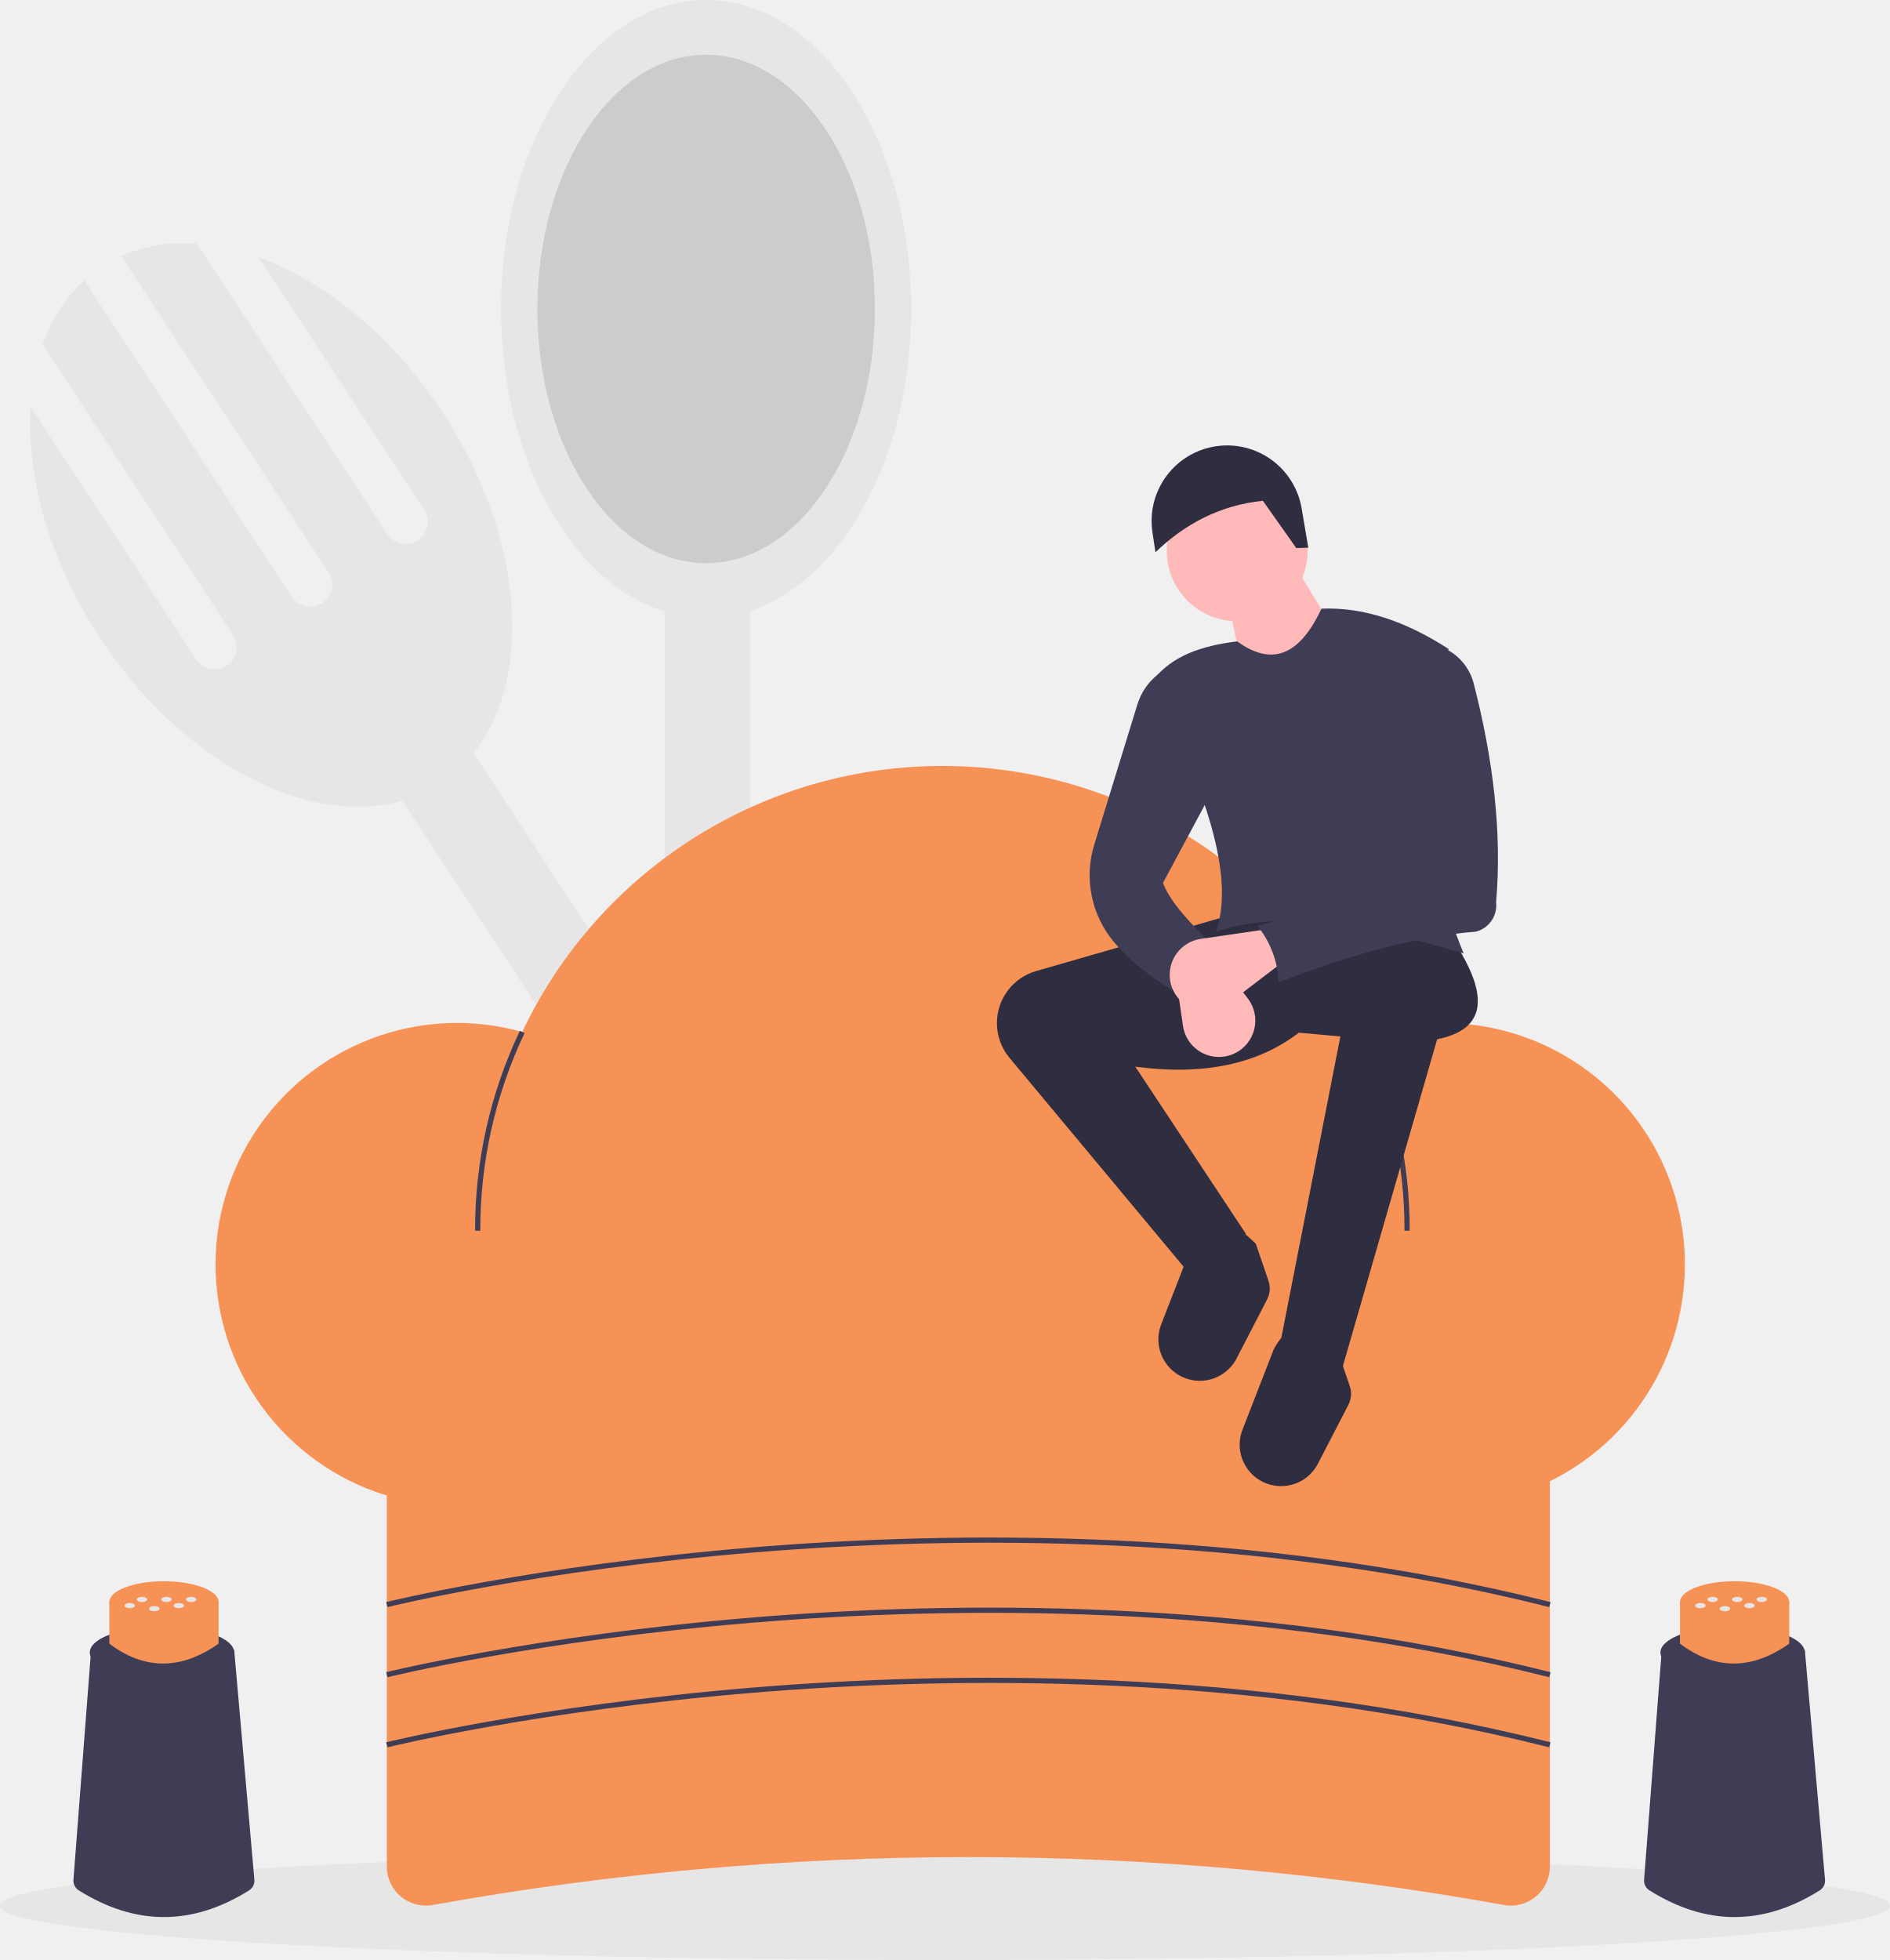
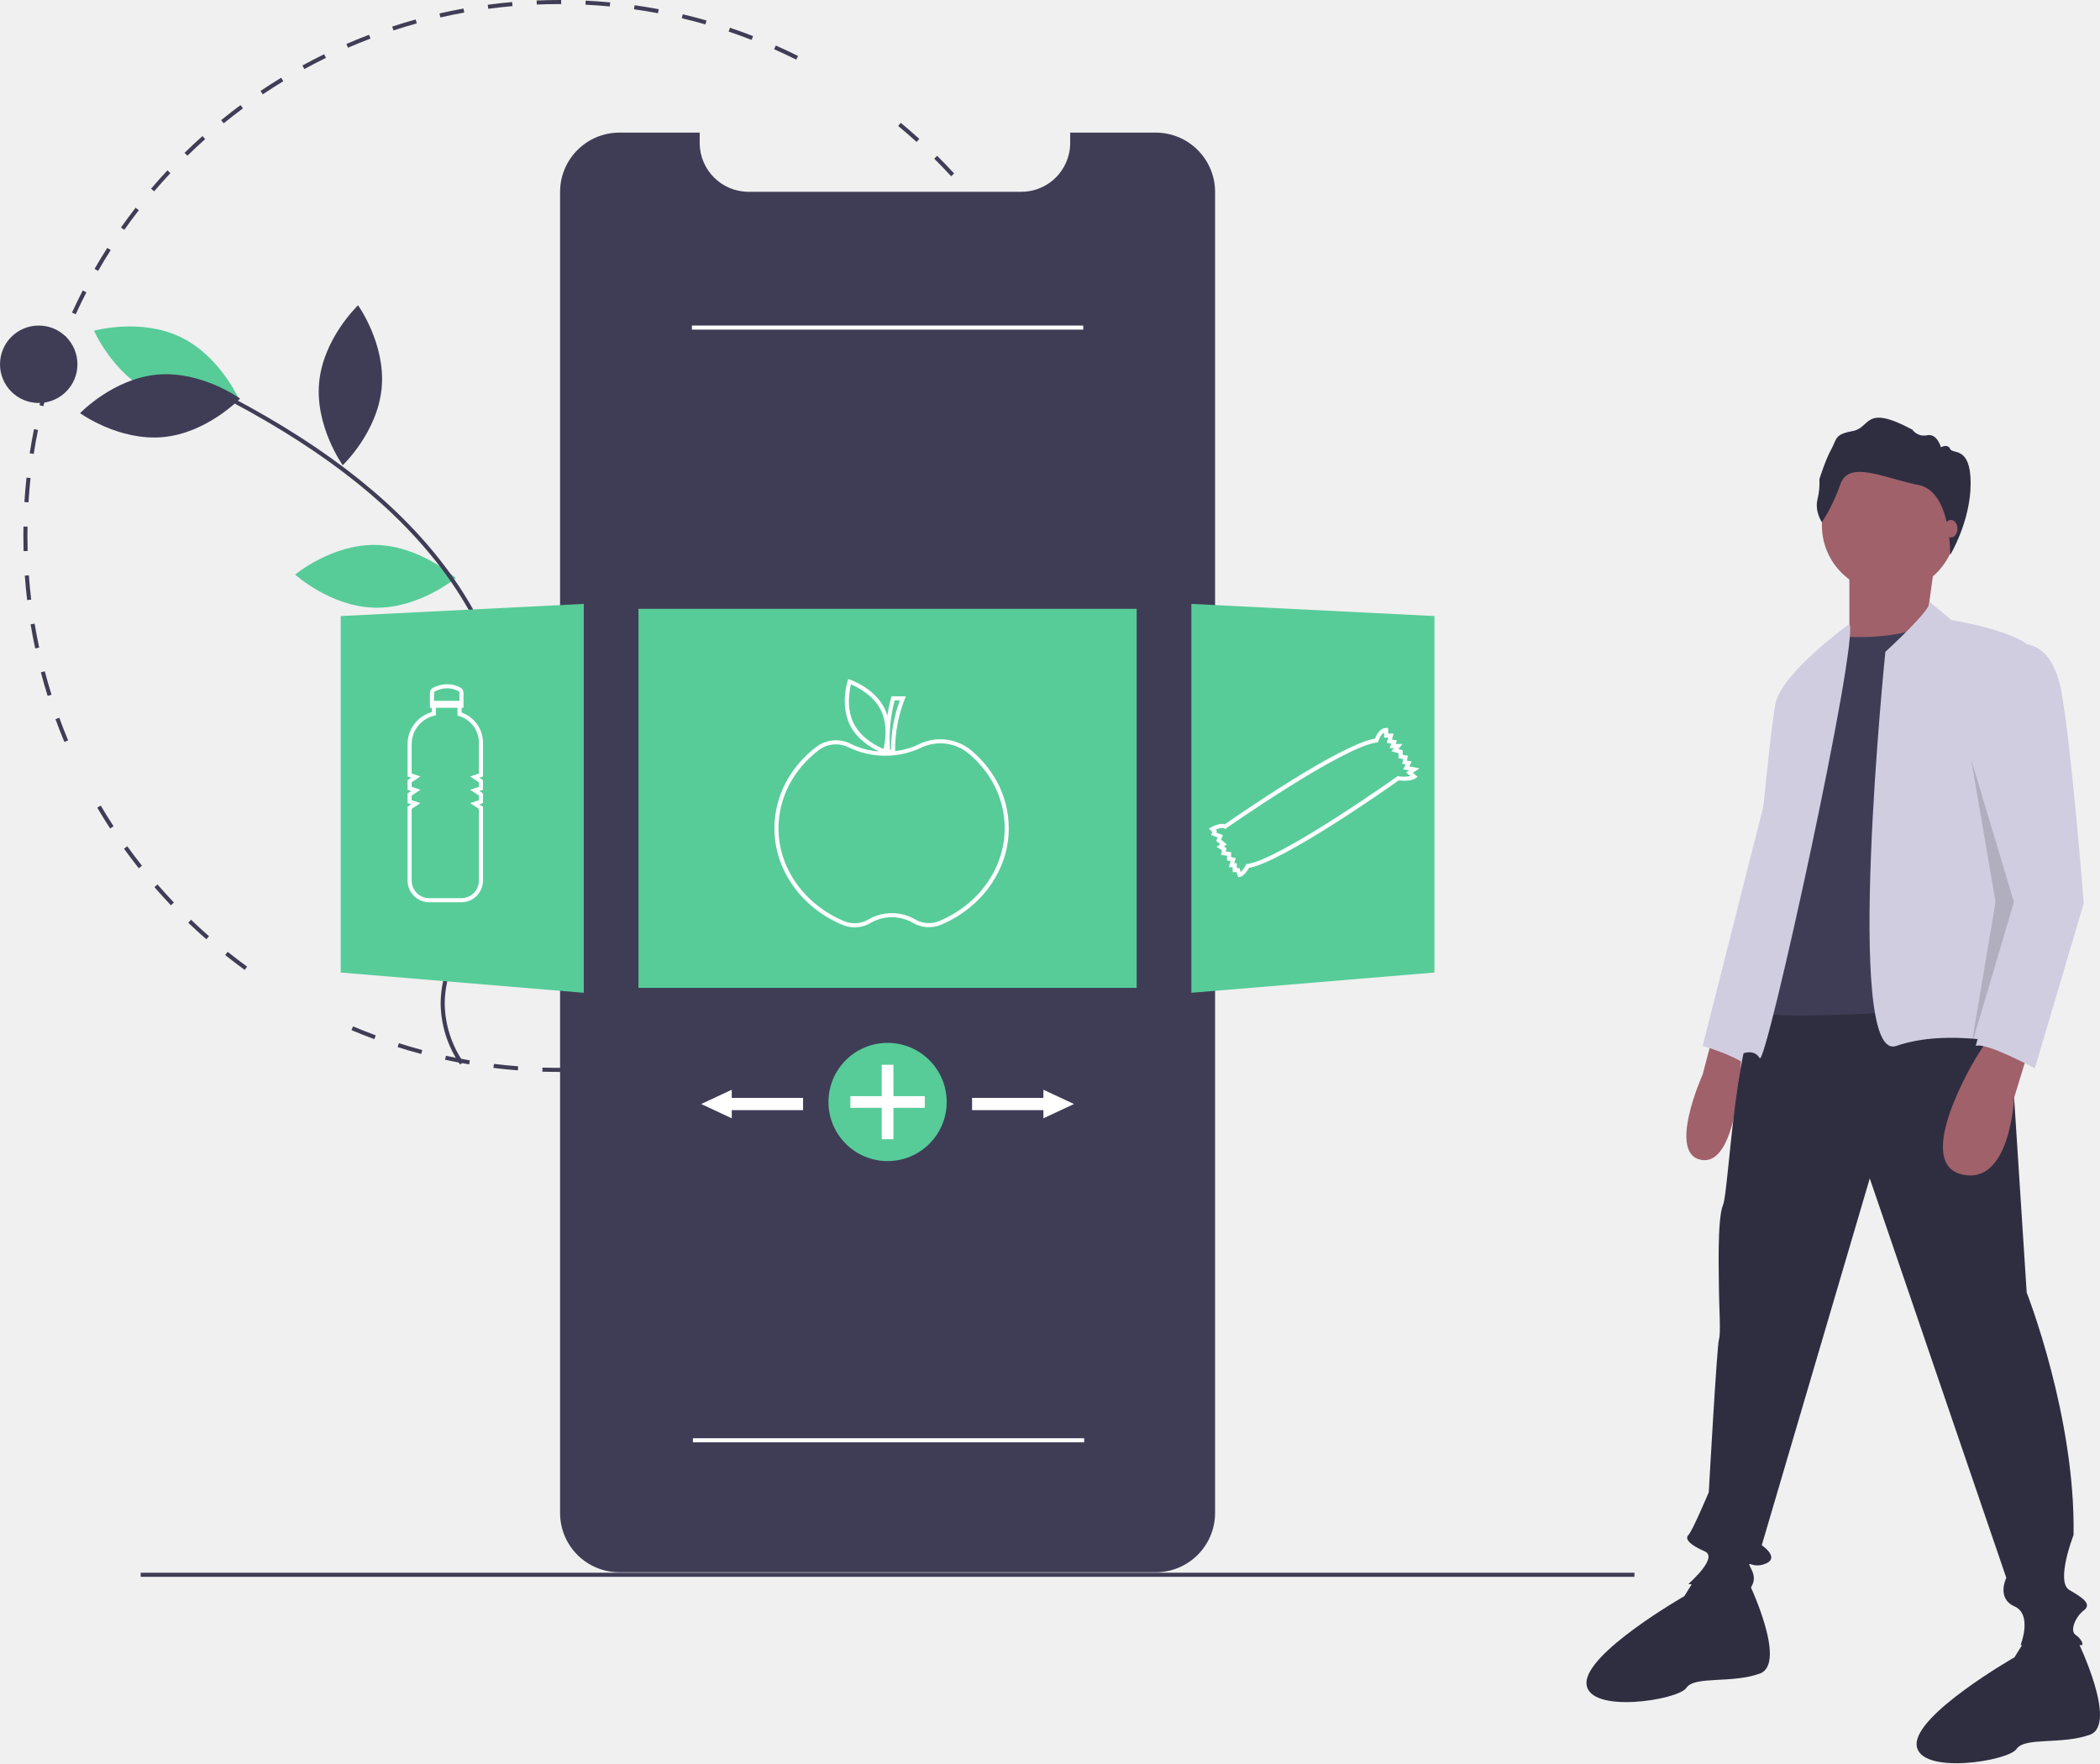
- <svg xmlns="http://www.w3.org/2000/svg" id="bbc88faa-5a3b-49cf-bdbb-6c9ab11be594" data-name="Layer 1" width="728" height="754.885" viewBox="0 0 728 754.885">
-   <rect x="514.67" y="302.631" width="33" height="524" transform="translate(-458.6543 311.2459) rotate(-33.25976)" fill="#e6e6e6" />
-   <path d="M335.583,171.606l63.844,97.343a8.5,8.5,0,0,1-14.215,9.323L311.815,166.365a60.627,60.627,0,0,0-29.149,4.787L362.634,293.08a8.5,8.5,0,0,1-14.215,9.323l-79.969-121.928A60.627,60.627,0,0,0,252.445,205.304L325.842,317.211a8.5,8.5,0,0,1-14.215,9.323l-63.844-97.343c-1.64,27.142,7.209,59.311,26.603,88.881,36.044,54.956,94.84,80.109,131.323,56.181s36.84-87.877.795-142.833C387.11,201.85,361.13,180.916,335.583,171.606Z" transform="translate(-236 -72.55738)" fill="#e6e6e6" />
-   <rect x="256" y="204" width="33" height="524" fill="#e6e6e6" />
-   <ellipse cx="272" cy="119" rx="79" ry="119" fill="#e6e6e6" />
-   <ellipse cx="272" cy="119" rx="65" ry="97.911" fill="#ccc" />
-   <ellipse cx="364" cy="734" rx="364" ry="20.885" fill="#e6e6e6" />
-   <path d="M815.268,806.25a1162.796,1162.796,0,0,0-412.536,0A15.049,15.049,0,0,1,385,791.458V604.557H833V791.458A15.049,15.049,0,0,1,815.268,806.25Z" transform="translate(-236 -72.55738)" fill="#f79256" />
-   <path d="M792,466.557a92.858,92.858,0,0,0-30.395,5.086,179.055,179.055,0,0,0-324.444-1.639,93.005,93.005,0,1,0,12.17,174.75,179.026,179.026,0,0,0,300.748-2.164A93.007,93.007,0,1,0,792,466.557Z" transform="translate(-236 -72.55738)" fill="#f79256" />
-   <path d="M421,546.557h-2A178.402,178.402,0,0,1,436.247,469.572l1.808.856A176.41,176.41,0,0,0,421,546.557Z" transform="translate(-236 -72.55738)" fill="#3f3d56" />
-   <path d="M779,546.557h-2a176.526,176.526,0,0,0-16.294-74.501l1.816-.838A178.51,178.51,0,0,1,779,546.557Z" transform="translate(-236 -72.55738)" fill="#3f3d56" />
-   <path d="M385.241,691.528l-.482-1.941c.564-.14,57.403-14.1,140.7-21.026,76.881-6.393,192.687-7.935,307.785,21.027l-.488,1.939C717.939,662.637,602.387,664.173,525.667,670.551,442.519,677.462,385.804,691.388,385.241,691.528Z" transform="translate(-236 -72.55738)" fill="#3f3d56" />
-   <path d="M385.241,718.528l-.482-1.941c.564-.14,57.403-14.1,140.7-21.026,76.881-6.393,192.687-7.935,307.785,21.027l-.488,1.939C717.939,689.637,602.387,691.175,525.667,697.551,442.519,704.462,385.804,718.388,385.241,718.528Z" transform="translate(-236 -72.55738)" fill="#3f3d56" />
-   <path d="M385.241,745.528l-.482-1.941c.564-.14,57.403-14.1,140.7-21.026,76.881-6.393,192.687-7.935,307.785,21.027l-.488,1.939C717.939,716.637,602.387,718.175,525.667,724.551,442.519,731.462,385.804,745.388,385.241,745.528Z" transform="translate(-236 -72.55738)" fill="#3f3d56" />
-   <path d="M753.267,598.713,729.037,590.475l23.261-118.729-15.992-1.454c-15.594,11.964-36.36,16.655-62.999,13.084l42.645,64.453-21.745,15.349-69.368-83.205A20.866,20.866,0,0,1,620,466.612v0a20.866,20.866,0,0,1,15.091-20.051L709.168,425.224l86.745,9.692c13.115,19.994,13.627,33.9-6.336,37.911Z" transform="translate(-236 -72.55738)" fill="#2f2e41" />
-   <path d="M728.467,644.901h0a15.959,15.959,0,0,1-13.866-21.711l12.046-30.976c6.119-11.591,14.516-10.14,24.433,0l4.846,14.215a9.175,9.175,0,0,1-.535,7.176L743.65,636.306A15.959,15.959,0,0,1,728.467,644.901Z" transform="translate(-236 -72.55738)" fill="#2f2e41" />
-   <path d="M697.152,604.338h0a15.959,15.959,0,0,1-13.866-21.711l12.046-30.976c6.119-11.591,14.516-10.14,24.433,0l4.846,14.215a9.175,9.175,0,0,1-.535,7.176L712.335,595.743A15.959,15.959,0,0,1,697.152,604.338Z" transform="translate(-236 -72.55738)" fill="#2f2e41" />
-   <circle cx="476.56" cy="212.131" r="27.138" fill="#ffb9b9" />
-   <polygon points="518.721 250.415 481.406 269.799 473.652 234.907 499.336 218.915 518.721 250.415" fill="#ffb9b9" />
-   <path d="M799.789,439.762c-37.234-11.246-71.018-17.073-95.468-8.238,8.427-23.708-7.127-59.911-24.23-96.921,7.379-9.647,19.146-13.383,32.469-15.023,14.577,10.584,24.741,3.791,32.469-12.6,16.854-.677,33.095,5.292,48.945,15.507C781.584,362.173,783.814,401.253,799.789,439.762Z" transform="translate(-236 -72.55738)" fill="#3f3d56" />
-   <path d="M703.837,437.339c-5.88,3.466-11.306,9.303-16.477,16.477-8.738-5.349-16.428-11.439-22.486-18.683a40.011,40.011,0,0,1-7.33-37.429l16.561-53.822a23.61,23.61,0,0,1,7.678-11.381l2.186-1.776,21.807,41.192-21.807,40.707C686.734,420.039,694.883,428.603,703.837,437.339Z" transform="translate(-236 -72.55738)" fill="#3f3d56" />
-   <path d="M711.343,478.375h0a14.005,14.005,0,0,1-19.667-10.719L688.072,442.982l12.6-6.785,15.991,20.934A14.005,14.005,0,0,1,711.343,478.375Z" transform="translate(-236 -72.55738)" fill="#ffb9b9" />
-   <path d="M739.94,283.5l-4.634.138-12.853-18.207c-16.47,1.703-29.965,8.858-41.385,19.818l-1.158-7.72a29.102,29.102,0,0,1,22.903-32.819h0a29.102,29.102,0,0,1,34.572,23.657Z" transform="translate(-236 -72.55738)" fill="#2f2e41" />
-   <path d="M687.828,453.826v0a14.005,14.005,0,0,1,10.719-19.667l24.675-3.604,6.785,12.6L709.072,459.145A14.005,14.005,0,0,1,687.828,453.826Z" transform="translate(-236 -72.55738)" fill="#ffb9b9" />
-   <path d="M804.49,431.381c-23.475,1.823-49.106,9.143-75.938,19.527a37.121,37.121,0,0,0-8.238-21.807c24.37-6.419,46.484-13.951,60.091-25.684L772.167,341.387l17.93-20.353,3.093,1.614a20.652,20.652,0,0,1,10.469,13.143c7.571,29.449,10.934,57.665,8.622,84.218A10.471,10.471,0,0,1,804.49,431.381Z" transform="translate(-236 -72.55738)" fill="#3f3d56" />
-   <path d="M331.886,800.669q-32.749,20.483-65.497-.017a4.441,4.441,0,0,1-2.101-4.096l6.812-88.561h55.1l7.783,88.53A4.44,4.44,0,0,1,331.886,800.669Z" transform="translate(-236 -72.55738)" fill="#3f3d56" />
-   <ellipse cx="62.396" cy="636.439" rx="27.804" ry="10.018" fill="#3f3d56" />
-   <path d="M320.189,705.614q-21.733,15.288-42.077,0V689.585h42.077Z" transform="translate(-236 -72.55738)" fill="#f79256" />
-   <ellipse cx="63.151" cy="617.028" rx="21.038" ry="8.015" fill="#f79256" />
-   <ellipse cx="64.153" cy="616.026" rx="2.004" ry="1.002" fill="#e6e6e6" />
-   <ellipse cx="73.614" cy="616.026" rx="2.004" ry="1.002" fill="#e6e6e6" />
-   <ellipse cx="68.883" cy="618.391" rx="2.004" ry="1.002" fill="#e6e6e6" />
-   <ellipse cx="49.961" cy="618.391" rx="2.004" ry="1.002" fill="#e6e6e6" />
-   <ellipse cx="54.692" cy="616.026" rx="2.004" ry="1.002" fill="#e6e6e6" />
-   <ellipse cx="59.422" cy="619.574" rx="2.004" ry="1.002" fill="#e6e6e6" />
-   <path d="M936.886,800.669q-32.749,20.483-65.497-.017a4.441,4.441,0,0,1-2.101-4.096l6.812-88.561h55.1l7.783,88.53A4.44,4.44,0,0,1,936.886,800.669Z" transform="translate(-236 -72.55738)" fill="#3f3d56" />
-   <ellipse cx="667.396" cy="636.439" rx="27.804" ry="10.018" fill="#3f3d56" />
-   <path d="M925.189,705.614q-21.733,15.288-42.077,0V689.585h42.077Z" transform="translate(-236 -72.55738)" fill="#f79256" />
-   <ellipse cx="668.151" cy="617.028" rx="21.038" ry="8.015" fill="#f79256" />
-   <ellipse cx="669.153" cy="616.026" rx="2.004" ry="1.002" fill="#e6e6e6" />
-   <ellipse cx="678.614" cy="616.026" rx="2.004" ry="1.002" fill="#e6e6e6" />
-   <ellipse cx="673.883" cy="618.391" rx="2.004" ry="1.002" fill="#e6e6e6" />
-   <ellipse cx="654.961" cy="618.391" rx="2.004" ry="1.002" fill="#e6e6e6" />
-   <ellipse cx="659.692" cy="616.026" rx="2.004" ry="1.002" fill="#e6e6e6" />
-   <ellipse cx="664.422" cy="619.574" rx="2.004" ry="1.002" fill="#e6e6e6" />
+ <svg xmlns="http://www.w3.org/2000/svg" id="ae078c60-54bd-436d-9521-059685d2198b" data-name="Layer 1" width="1030.475" height="865.228" viewBox="0 0 1030.475 865.228">
+   <path d="M359.225,543.386c-2.774,0-5.577-.044-8.328-.13l.062-1.998c3.95.123,7.981.157,11.95.103l.027,2Q361.084,543.385,359.225,543.386Zm15.745-.464-.117-1.996c3.956-.233,7.963-.562,11.909-.975l.209,1.988C382.995,542.357,378.958,542.688,374.971,542.922Zm-36.096-.312c-3.989-.306-8.021-.706-11.982-1.192l.244-1.984c3.932.481,7.932.88,11.891,1.183Zm60.039-2.199-.3-1.977c3.931-.597,7.892-1.289,11.77-2.06l.39,1.961C406.865,539.112,402.875,539.811,398.914,540.411Zm-83.935-.731c-3.941-.668-7.919-1.436-11.823-2.283l.424-1.955c3.875.842,7.822,1.604,11.733,2.266Zm107.548-3.962-.48-1.941c3.858-.954,7.738-2.009,11.532-3.134l.568,1.918C430.324,533.694,426.415,534.757,422.527,535.718ZM291.451,534.571c-3.866-1.028-7.756-2.159-11.562-3.363l.603-1.906c3.778,1.194,7.638,2.316,11.474,3.336Zm154.158-5.701-.656-1.889c3.744-1.302,7.51-2.709,11.194-4.184l.742,1.857C453.178,526.141,449.383,527.559,445.609,528.87Zm-177.146-1.566c-3.754-1.38-7.532-2.869-11.228-4.426l.776-1.844c3.667,1.545,7.416,3.022,11.142,4.393Zm199.475-7.368-.828-1.82c3.596-1.634,7.21-3.378,10.742-5.184l.91,1.781C475.203,516.532,471.561,518.289,467.938,519.936Zm21.398-10.938-.99-1.736c3.448-1.968,6.891-4.036,10.229-6.148l1.068,1.689C496.28,504.931,492.812,507.016,489.337,508.997ZM509.66,496.14l-1.145-1.639c3.247-2.269,6.487-4.645,9.631-7.061l1.219,1.586C516.198,491.461,512.932,493.855,509.66,496.14Zm-304.826-2.816c-3.228-2.345-6.453-4.801-9.585-7.302l1.248-1.562c3.108,2.481,6.309,4.919,9.512,7.245Zm323.903-11.846-1.289-1.529c3.026-2.554,6.038-5.215,8.953-7.91l1.357,1.469C534.822,476.223,531.787,478.904,528.737,481.478Zm-342.728-3.186c-3.006-2.633-5.993-5.371-8.877-8.14l1.385-1.443c2.862,2.748,5.826,5.466,8.81,8.079ZM546.41,465.131l-1.424-1.404c2.79-2.827,5.55-5.753,8.201-8.695l1.486,1.338C552.002,459.335,549.222,462.282,546.41,465.131Zm-377.773-3.512c-2.758-2.9-5.482-5.898-8.097-8.91l1.511-1.311c2.594,2.989,5.297,5.964,8.035,8.842Zm393.893-14.38-1.545-1.27c2.521-3.067,5.002-6.232,7.378-9.409l1.602,1.197C567.571,440.959,565.07,444.15,562.53,447.239Zm-409.671-3.797c-2.477-3.13-4.916-6.361-7.25-9.604l1.623-1.168c2.316,3.218,4.736,6.425,7.195,9.532Zm424.1-15.497-1.654-1.123c2.23-3.284,4.415-6.664,6.492-10.048l1.705,1.047C581.407,421.231,579.206,424.637,576.959,427.945ZM138.808,423.916c-2.179-3.341-4.312-6.778-6.34-10.22l1.723-1.016c2.013,3.415,4.129,6.827,6.292,10.142Zm450.766-16.511-1.75-.967c1.92-3.475,3.785-7.043,5.546-10.606l1.793.887C593.39,400.309,591.509,403.904,589.574,407.405Zm10.681-21.621-1.832-.803c1.594-3.64,3.124-7.367,4.549-11.078l1.867.717C603.403,378.36,601.86,382.116,600.255,385.784ZM116.352,381.469c-1.533-3.68-3.001-7.444-4.364-11.19l1.88-.684c1.352,3.718,2.809,7.453,4.33,11.104ZM608.903,363.253l-1.898-.629c1.248-3.761,2.426-7.604,3.5-11.426l1.926.541C611.348,355.59,610.16,359.464,608.903,363.253Zm-500.767-4.383c-1.19-3.812-2.308-7.705-3.323-11.574l1.935-.508c1.007,3.84,2.117,7.704,3.298,11.486Zm507.286-18.795-1.948-.453c.896-3.854,1.714-7.791,2.434-11.698l1.967.361C617.149,332.224,616.324,336.19,615.422,340.075Zm-513.394-4.494c-.834-3.906-1.589-7.886-2.243-11.83l1.973-.328c.65,3.915,1.399,7.864,2.227,11.74Zm517.752-19.184-1.982-.271c.538-3.917.992-7.911,1.351-11.872l1.992.18C620.779,308.426,620.321,312.45,619.78,316.398Zm-521.694-4.566c-.472-3.959-.859-7.991-1.151-11.984l1.995-.146c.29,3.964.674,7.965,1.143,11.895ZM621.955,292.422l-1.998-.09c.178-3.963.269-7.982.269-11.946h2C622.225,284.38,622.135,288.43,621.955,292.422ZM96.329,287.82c-.068-2.452-.103-4.954-.104-7.435q0-2.309.04-4.608l2,.035q-.04,2.282-.04,4.573c0,2.462.035,4.945.103,7.38Zm2.411-23.948-1.996-.125c.25-3.996.594-8.032,1.023-11.997l1.988.215C99.329,255.901,98.988,259.906,98.74,263.873Zm520.194-12.202c-.399-3.943-.949-5.865-1.529-9.791l1.979-.292c.584,3.956,1.085,6.975,1.488,10.948ZM101.312,240.12l-1.977-.306c.613-3.957,1.325-7.944,2.116-11.854l1.96.396C102.627,232.236,101.92,236.194,101.312,240.12Zm514.074-10.016c-.763-3.901-1.623-7.829-2.559-11.672l1.943-.473c.942,3.873,1.81,7.831,2.578,11.761ZM106.05,216.703l-1.94-.486c.971-3.874,2.047-7.779,3.197-11.609l1.915.575C108.081,208.983,107.014,212.859,106.05,216.703Zm503.685-9.813c-1.115-3.808-2.334-7.639-3.622-11.387l1.891-.65c1.299,3.777,2.527,7.638,3.651,11.475Zm-496.8-13.1-1.887-.663c1.329-3.781,2.764-7.58,4.265-11.291l1.854.75C115.678,186.268,114.253,190.038,112.934,193.789Zm489.033-9.495c-1.459-3.681-3.021-7.375-4.645-10.979l1.824-.821c1.636,3.633,3.21,7.355,4.68,11.063ZM121.911,171.592l-1.817-.835c1.67-3.638,3.448-7.286,5.284-10.842l1.777.917C125.333,164.361,123.569,167.982,121.911,171.592Zm470.269-9.036c-1.79-3.531-3.687-7.069-5.637-10.515l1.74-.985c1.966,3.473,3.876,7.038,5.68,10.596Zm-459.291-12.229-1.733-.998c1.995-3.464,4.099-6.932,6.254-10.306l1.686,1.076C136.956,143.447,134.868,146.889,132.888,150.327Zm447.541-8.535c-2.113-3.364-4.326-6.716-6.577-9.962l1.643-1.14c2.269,3.271,4.499,6.648,6.628,10.038ZM145.761,130.168l-1.635-1.152c2.306-3.27,4.716-6.529,7.167-9.688l1.58,1.226C150.442,123.689,148.049,126.923,145.761,130.168Zm421.064-7.992c-2.41-3.157-4.92-6.295-7.462-9.327l1.533-1.285c2.561,3.056,5.09,6.217,7.519,9.398ZM160.414,111.277l-1.522-1.297c2.587-3.039,5.284-6.064,8.015-8.991l1.462,1.364C165.659,105.258,162.983,108.261,160.414,111.277Zm391.07-7.408c-2.687-2.924-5.474-5.823-8.282-8.614l1.41-1.419c2.83,2.813,5.638,5.733,8.345,8.679ZM176.719,93.805l-1.398-1.43c2.86-2.798,5.819-5.564,8.795-8.221l1.332,1.492C182.494,88.283,179.557,91.028,176.719,93.805ZM534.537,87.025c-2.944-2.67-5.984-5.304-9.035-7.828l1.275-1.541c3.073,2.543,6.137,5.197,9.104,7.888ZM194.537,77.893l-1.263-1.551c3.093-2.519,6.29-5.003,9.502-7.384l1.191,1.606C200.78,72.928,197.607,75.393,194.537,77.893Zm19.182-14.217-1.116-1.659c3.311-2.228,6.719-4.409,10.13-6.484l1.039,1.709C220.388,59.301,217.005,61.466,213.72,63.676Zm20.388-12.401-.96-1.755c3.502-1.917,7.094-3.776,10.674-5.527l.879,1.797C241.147,47.527,237.583,49.372,234.107,51.275ZM475.477,46.641c-3.559-1.773-7.204-3.486-10.835-5.091l.809-1.829c3.659,1.617,7.333,3.343,10.919,5.13ZM255.529,40.797l-.795-1.835c3.66-1.586,7.404-3.108,11.128-4.522l.71,1.87C262.877,37.713,259.161,39.222,255.529,40.797ZM453.581,36.962c-3.703-1.436-7.493-2.806-11.266-4.072l.637-1.896c3.801,1.276,7.62,2.656,11.352,4.104ZM277.838,32.325l-.623-1.9c3.801-1.246,7.679-2.419,11.525-3.486l.535,1.927C285.457,29.924,281.609,31.088,277.838,32.325Zm153.063-2.974c-3.814-1.087-7.705-2.1-11.563-3.01l.459-1.946c3.889.916,7.809,1.937,11.653,3.032Zm-130.042-3.416-.445-1.95c3.896-.89,7.866-1.701,11.797-2.41l.355,1.968C308.665,24.248,304.726,25.053,300.86,25.936Zm106.788-2.067c-3.895-.731-7.861-1.381-11.791-1.933l.277-1.98c3.96.556,7.958,1.211,11.883,1.948ZM324.372,21.693l-.265-1.982c3.959-.528,7.985-.973,11.967-1.319l.174,1.992C332.297,20.728,328.302,21.169,324.372,21.693Zm59.616-1.147c-3.939-.371-7.949-.657-11.919-.849l.098-1.998c3.999.194,8.039.482,12.009.856Zm-35.814-.929-.084-1.998c3.676-.153,7.422-.231,11.136-.232l.905.001-.006,2-.899-.001C355.54,19.387,351.821,19.464,348.174,19.616Z" transform="translate(-84.76264 -17.38585)" fill="#3f3d56" />
+   <path d="M681.004,111.592V759.792a29.139,29.139,0,0,1-29.13,29.11h-263.15a29.079,29.079,0,0,1-29.13-29.11V111.592a29.127,29.127,0,0,1,29.13-29.13h39.38v5.05a23.987,23.987,0,0,0,23.98,23.99h133.84a23.789,23.789,0,0,0,14.22-4.68,22.285,22.285,0,0,0,2.36-1.98,23.917,23.917,0,0,0,7.4-17.33v-5.05h41.97A29.121,29.121,0,0,1,681.004,111.592Z" transform="translate(-84.76264 -17.38585)" fill="#3f3d56" />
+   <rect x="313.304" y="298.746" width="244.465" height="186" fill="#57cc99" />
+   <path d="M269.334,284.793c21.766.467,39.08,16.24,39.08,16.24s-17.975,15.016-39.741,14.549S229.593,299.342,229.593,299.342,247.568,284.326,269.334,284.793Z" transform="translate(-84.76264 -17.38585)" fill="#57cc99" />
+   <path d="M159.907,210.495c19.664,9.342,42.213,3.007,42.213,3.007s-9.334-21.482-28.998-30.824-42.213-3.007-42.213-3.007S140.242,201.152,159.907,210.495Z" transform="translate(-84.76264 -17.38585)" fill="#57cc99" />
+   <path d="M161.906,201.211c21.68-1.981,40.657,11.747,40.657,11.747s-16.174,16.941-37.855,18.922-40.657-11.747-40.657-11.747S140.225,203.192,161.906,201.211Z" transform="translate(-84.76264 -17.38585)" fill="#3f3d56" />
+   <path d="M241.379,204.964c-2.078,21.671,11.565,40.709,11.565,40.709s17.013-16.098,19.091-37.77S260.47,167.195,260.47,167.195,243.457,183.293,241.379,204.964Z" transform="translate(-84.76264 -17.38585)" fill="#3f3d56" />
+   <path d="M343.484,337.875c-11.372,18.565-7.459,41.658-7.459,41.658s22.349-7.007,33.721-25.572,7.459-41.658,7.459-41.658S354.855,319.31,343.484,337.875Z" transform="translate(-84.76264 -17.38585)" fill="#3f3d56" />
+   <path d="M310.493,539.723l1.657-1.12a51.919,51.919,0,0,1-9.163-28.792C303.034,494.753,310.43,480.826,317.583,467.357c1.328-2.5,2.651-4.992,3.924-7.482a163.334,163.334,0,0,0,12.704-31.893c11.095-41.23.171-89.874-29.219-130.122-23.315-31.929-58.072-59.849-106.254-85.355l-.936,1.768c47.908,25.361,82.441,53.089,105.574,84.768,29.037,39.764,39.842,87.772,28.903,128.423a161.394,161.394,0,0,1-12.553,31.502c-1.269,2.481-2.587,4.963-3.91,7.455-7.267,13.684-14.781,27.833-14.829,43.386A53.937,53.937,0,0,0,310.493,539.723Z" transform="translate(-84.76264 -17.38585)" fill="#3f3d56" />
+   <circle cx="19" cy="178.747" r="19" fill="#3f3d56" />
+   <polygon points="286.462 487.161 167.193 477.222 167.193 302.294 286.462 296.331 286.462 487.161" fill="#57cc99" />
+   <polygon points="584.61 487.161 703.879 477.222 703.879 302.294 584.61 296.331 584.61 487.161" fill="#57cc99" />
+   <path d="M561.757,385.945a23.831,23.831,0,0,0-26.15-3.324,35.293,35.293,0,0,1-11.607,3.321,67.181,67.181,0,0,1,4.719-25.516l.527-1.361h-7.01l-.201.736a77.589,77.589,0,0,0-1.843,8.725,22.622,22.622,0,0,0-1.467-3.703c-4.917-9.749-16.278-13.736-16.759-13.9l-.969-.332-.309.976c-.153.485-3.701,11.991,1.216,21.74,3.52,6.98,10.343,11.005,14.112,12.79a36.266,36.266,0,0,1-13.718-3.67,16,16,0,0,0-16.938,1.43c-13.088,9.946-20.595,24.525-20.595,40,0,20.328,13.165,38.944,33.539,47.427a15.088,15.088,0,0,0,5.798,1.151,15.379,15.379,0,0,0,7.851-2.153,20.766,20.766,0,0,1,20.809-.042,15.342,15.342,0,0,0,13.66.962c20.255-8.516,33.343-27.1,33.343-47.345C579.763,409.365,573.368,395.901,561.757,385.945Zm-37.991-24.881h2.574a68.957,68.957,0,0,0-4.356,24.241h-.459A72.747,72.747,0,0,1,523.766,361.065Zm-20.076,11.341c-3.733-7.401-2.096-16.222-1.372-19.199,2.823,1.185,10.881,5.102,14.621,12.516,3.732,7.4,2.096,16.22,1.372,19.198C515.486,383.733,507.421,379.805,503.69,372.406Zm41.955,96.951a13.322,13.322,0,0,1-11.871-.843,22.766,22.766,0,0,0-22.844.048,13.311,13.311,0,0,1-11.859.875c-19.626-8.171-32.307-26.062-32.307-45.581,0-14.844,7.219-28.843,19.805-38.407a13.856,13.856,0,0,1,8.386-2.8,14.016,14.016,0,0,1,6.425,1.555,41.285,41.285,0,0,0,35.117.208,21.83,21.83,0,0,1,23.958,3.052c11.162,9.57,17.31,22.494,17.31,36.392C577.763,443.294,565.156,461.153,545.645,469.357Z" transform="translate(-84.76264 -17.38585)" fill="#fff" />
+   <path d="M311.263,367.046v-2.348h.933v-7.314a2.958,2.958,0,0,0-1.581-2.637c-4.127-2.153-8.563-2.151-13.184.01a2.981,2.981,0,0,0-1.702,2.697v7.244h.933v2.125a16.298,16.298,0,0,0-11.9,15.758v15.826l1.777.593-1.777,1.185v4.756l1.777.593-1.777,1.185v4.756l1.777.592-1.777,1.185v36.223A10.669,10.669,0,0,0,295.42,460.132h15.71a10.645,10.645,0,0,0,10.633-10.633V413.252l-1.777-1.185,1.777-.592v-4.756l-1.777-1.185,1.777-.593v-4.756l-1.777-1.185,1.777-.593V381.764A15.646,15.646,0,0,0,311.263,367.046Zm-12.984-10.477c4.084-1.908,7.818-1.924,11.411-.048a.976.976,0,0,1,.506.864v3.914H297.73v-3.844A.975.975,0,0,1,298.279,356.569Zm21.484,40.397-4.289,1.43,4.289,2.859v2.244l-4.289,1.43,4.289,2.86v2.244l-4.289,1.429,4.289,2.86v35.177a8.643,8.643,0,0,1-8.633,8.633H295.42a8.667,8.667,0,0,1-8.657-8.657V414.322l4.289-2.86-4.289-1.429V407.789l4.289-2.86-4.289-1.43V401.255l4.289-2.859-4.289-1.43V382.582a14.312,14.312,0,0,1,11.125-14.008l.774-.179v-3.696h10.6v3.83l.721.209a13.63,13.63,0,0,1,9.779,13.026Z" transform="translate(-84.76264 -17.38585)" fill="#fff" />
+   <path d="M781.327,394.434l-5.035-1.006,1.186-2.371-2.31-.462.399-2.401-2.521-.421v-2.278l-2.046-.584,1.942-2.427H769.572l.704-1.758-2.492-.415.846-2.964h-2.696v-2.766h-1c-3.15,0-4.907,3.742-5.484,5.241-17.393,3.033-67.892,38.012-73.655,42.034-2.395-.777-5.946,1.044-6.688,1.448l-1.174.64,1.693,1.693-.505,1.514,3.107,1.165-.681,1.701,1.957,1.632-1.758,1.319,2.646,1.588-.465,2.32,2.955.423v2.322l1.716.344-.855,2.998h1.905v2.371h1.859l.843,2.525.865-.174c2.012-.402,3.734-3.186,4.408-4.42,16.75-2.989,68.464-39.373,73.498-42.936,5.876.704,8.035-.866,8.267-1.051l.956-.765-2.283-1.902Zm-10.334,3.863-.39-.052-.321.228c-.571.406-57.285,40.585-73.453,42.895l-.519.074-.234.469a12.005,12.005,0,0,1-2.474,3.382l-.653-1.959h-1.301v-2.371h-1.255l.725-2.533-2.235-.447v-2.418l-2.578-.368.326-1.631-1.306-.783,1.402-1.052-2.783-2.319.899-2.25-3.215-1.206.286-.857-.621-.622c1.502-.624,3.318-1.088,4.099-.622l.558.334.531-.373c.567-.398,56.896-39.796,73.846-42.107l.633-.086.188-.61c.291-.945,1.326-3.333,2.785-4.151v2.486h2.046l-.734,2.568,2.25.375-.878,2.193H768.78l-1.22,1.525,3.485.996V389.466l2.221.37-.39,2.34,1.642.328-1.186,2.371,2.867.574-1.477.984,2.123,1.77A15.977,15.977,0,0,1,770.993,398.297Z" transform="translate(-84.76264 -17.38585)" fill="#fff" />
+   <circle cx="435.536" cy="540.746" r="29" fill="#57cc99" />
+   <polygon points="453.795 537.882 438.4 537.882 438.4 522.487 432.672 522.487 432.672 537.882 417.277 537.882 417.277 543.61 432.672 543.61 432.672 559.005 438.4 559.005 438.4 543.61 453.795 543.61 453.795 537.882" fill="#fff" />
+   <polygon points="527.001 541.746 512.001 534.746 512.001 538.746 477.001 538.746 477.001 544.746 512.001 544.746 512.001 548.746 527.001 541.746" fill="#fff" />
+   <polygon points="344.072 541.746 359.072 534.746 359.072 538.746 394.072 538.746 394.072 544.746 359.072 544.746 359.072 548.746 344.072 541.746" fill="#fff" />
+   <rect x="69.036" y="771.746" width="733" height="2" fill="#3f3d56" />
+   <rect x="339.536" y="159.746" width="192" height="2" fill="#fff" />
+   <rect x="340.001" y="705.746" width="192" height="2" fill="#fff" />
+   <path d="M925.263,525.632l-5,19s-18,40,0,42,19-52,19-52Z" transform="translate(-84.76264 -17.38585)" fill="#a0616a" />
+   <path d="M956.263,388.632l-36,142s14,4,21,9Z" transform="translate(-84.76264 -17.38585)" fill="#d0cde1" />
+   <path d="M1069.263,496.632l10,155s24,61,23,119c0,0-9,23-2,27s11,7,7,10-7,10-4,12,4,5,3,5h-30s6-15-3-19-4-14-4-14l-67-196-53,180s9,6,2,9-10-3-7,3-1,9-1,10-30-3-30-3,15-13,8-16-10-6-8-8,10-21,10-21,4-72,5-75,0-17,0-24-1-35,2-42,6-93,22-103S1069.263,496.632,1069.263,496.632Z" transform="translate(-84.76264 -17.38585)" fill="#2f2e41" />
+   <path d="M942.263,792.632s20,41,6,46-32,1-36,7-48,13-49-2,48-43,48-43l6.383-10.278Z" transform="translate(-84.76264 -17.38585)" fill="#2f2e41" />
+   <path d="M1104.263,822.632s20,41,6,46-32,1-36,7-48,13-49-2,48-43,48-43l6.383-10.278Z" transform="translate(-84.76264 -17.38585)" fill="#2f2e41" />
+   <circle cx="927.001" cy="257.746" r="33" fill="#a0616a" />
+   <polygon points="949.501 275.246 945.501 304.246 915.501 327.246 907.501 316.246 907.501 278.246 949.501 275.246" fill="#a0616a" />
+   <path d="M987.263,329.632s31,3,47-8l32,189s-113,9-118,3v-59l20-96Z" transform="translate(-84.76264 -17.38585)" fill="#3f3d56" />
+   <path d="M1031.51,312.596l10.754,9.036s44,7,41,19l-12,142,4,48s-34-9-60,0S1009.92,337.229,1009.92,337.229,1033.756,315.56,1031.51,312.596Z" transform="translate(-84.76264 -17.38585)" fill="#d0cde1" />
+   <path d="M992.263,323.541s-32,23.091-36,38.091-17,173-17,173,6-3,9,2S997.263,331.451,992.263,323.541Z" transform="translate(-84.76264 -17.38585)" fill="#d0cde1" />
+   <path d="M1080.263,532.632l-7.168,23.391s-1.832,43.609-25.832,37.609,7-57,7-57l7-11Z" transform="translate(-84.76264 -17.38585)" fill="#a0616a" />
+   <path d="M978.779,273.694s-3.572-5.359-2.198-11.13a33.731,33.731,0,0,0,.962-10.03s2.885-9.343,5.771-14.565,1.511-7.42,10.58-9.069,5.359-13.465,29.267-.687a7.011,7.011,0,0,0,7.282,2.748c4.946-.962,6.733,5.908,6.733,5.908s3.298-1.924,4.534.824,10.054-1.649,10.054,16.9-10.034,35.119-10.034,35.119.736-31.202-15.615-34.362-33.938-12.366-38.198-.55A90.081,90.081,0,0,1,978.779,273.694Z" transform="translate(-84.76264 -17.38585)" fill="#2f2e41" />
+   <ellipse cx="957.325" cy="259.427" rx="3.225" ry="4.3" fill="#a0616a" />
+   <path d="M1075.263,333.632s16-4,21,23,11,104,11,104l-24,81s-24-13-29-11l18.886-70.321L1057.263,388.632S1071.263,333.632,1075.263,333.632Z" transform="translate(-84.76264 -17.38585)" fill="#d0cde1" />
+   <polygon points="967.237 372.614 988.237 442.614 967.237 513.614 979.237 442.614 967.237 372.614" opacity="0.15" />
</svg>
